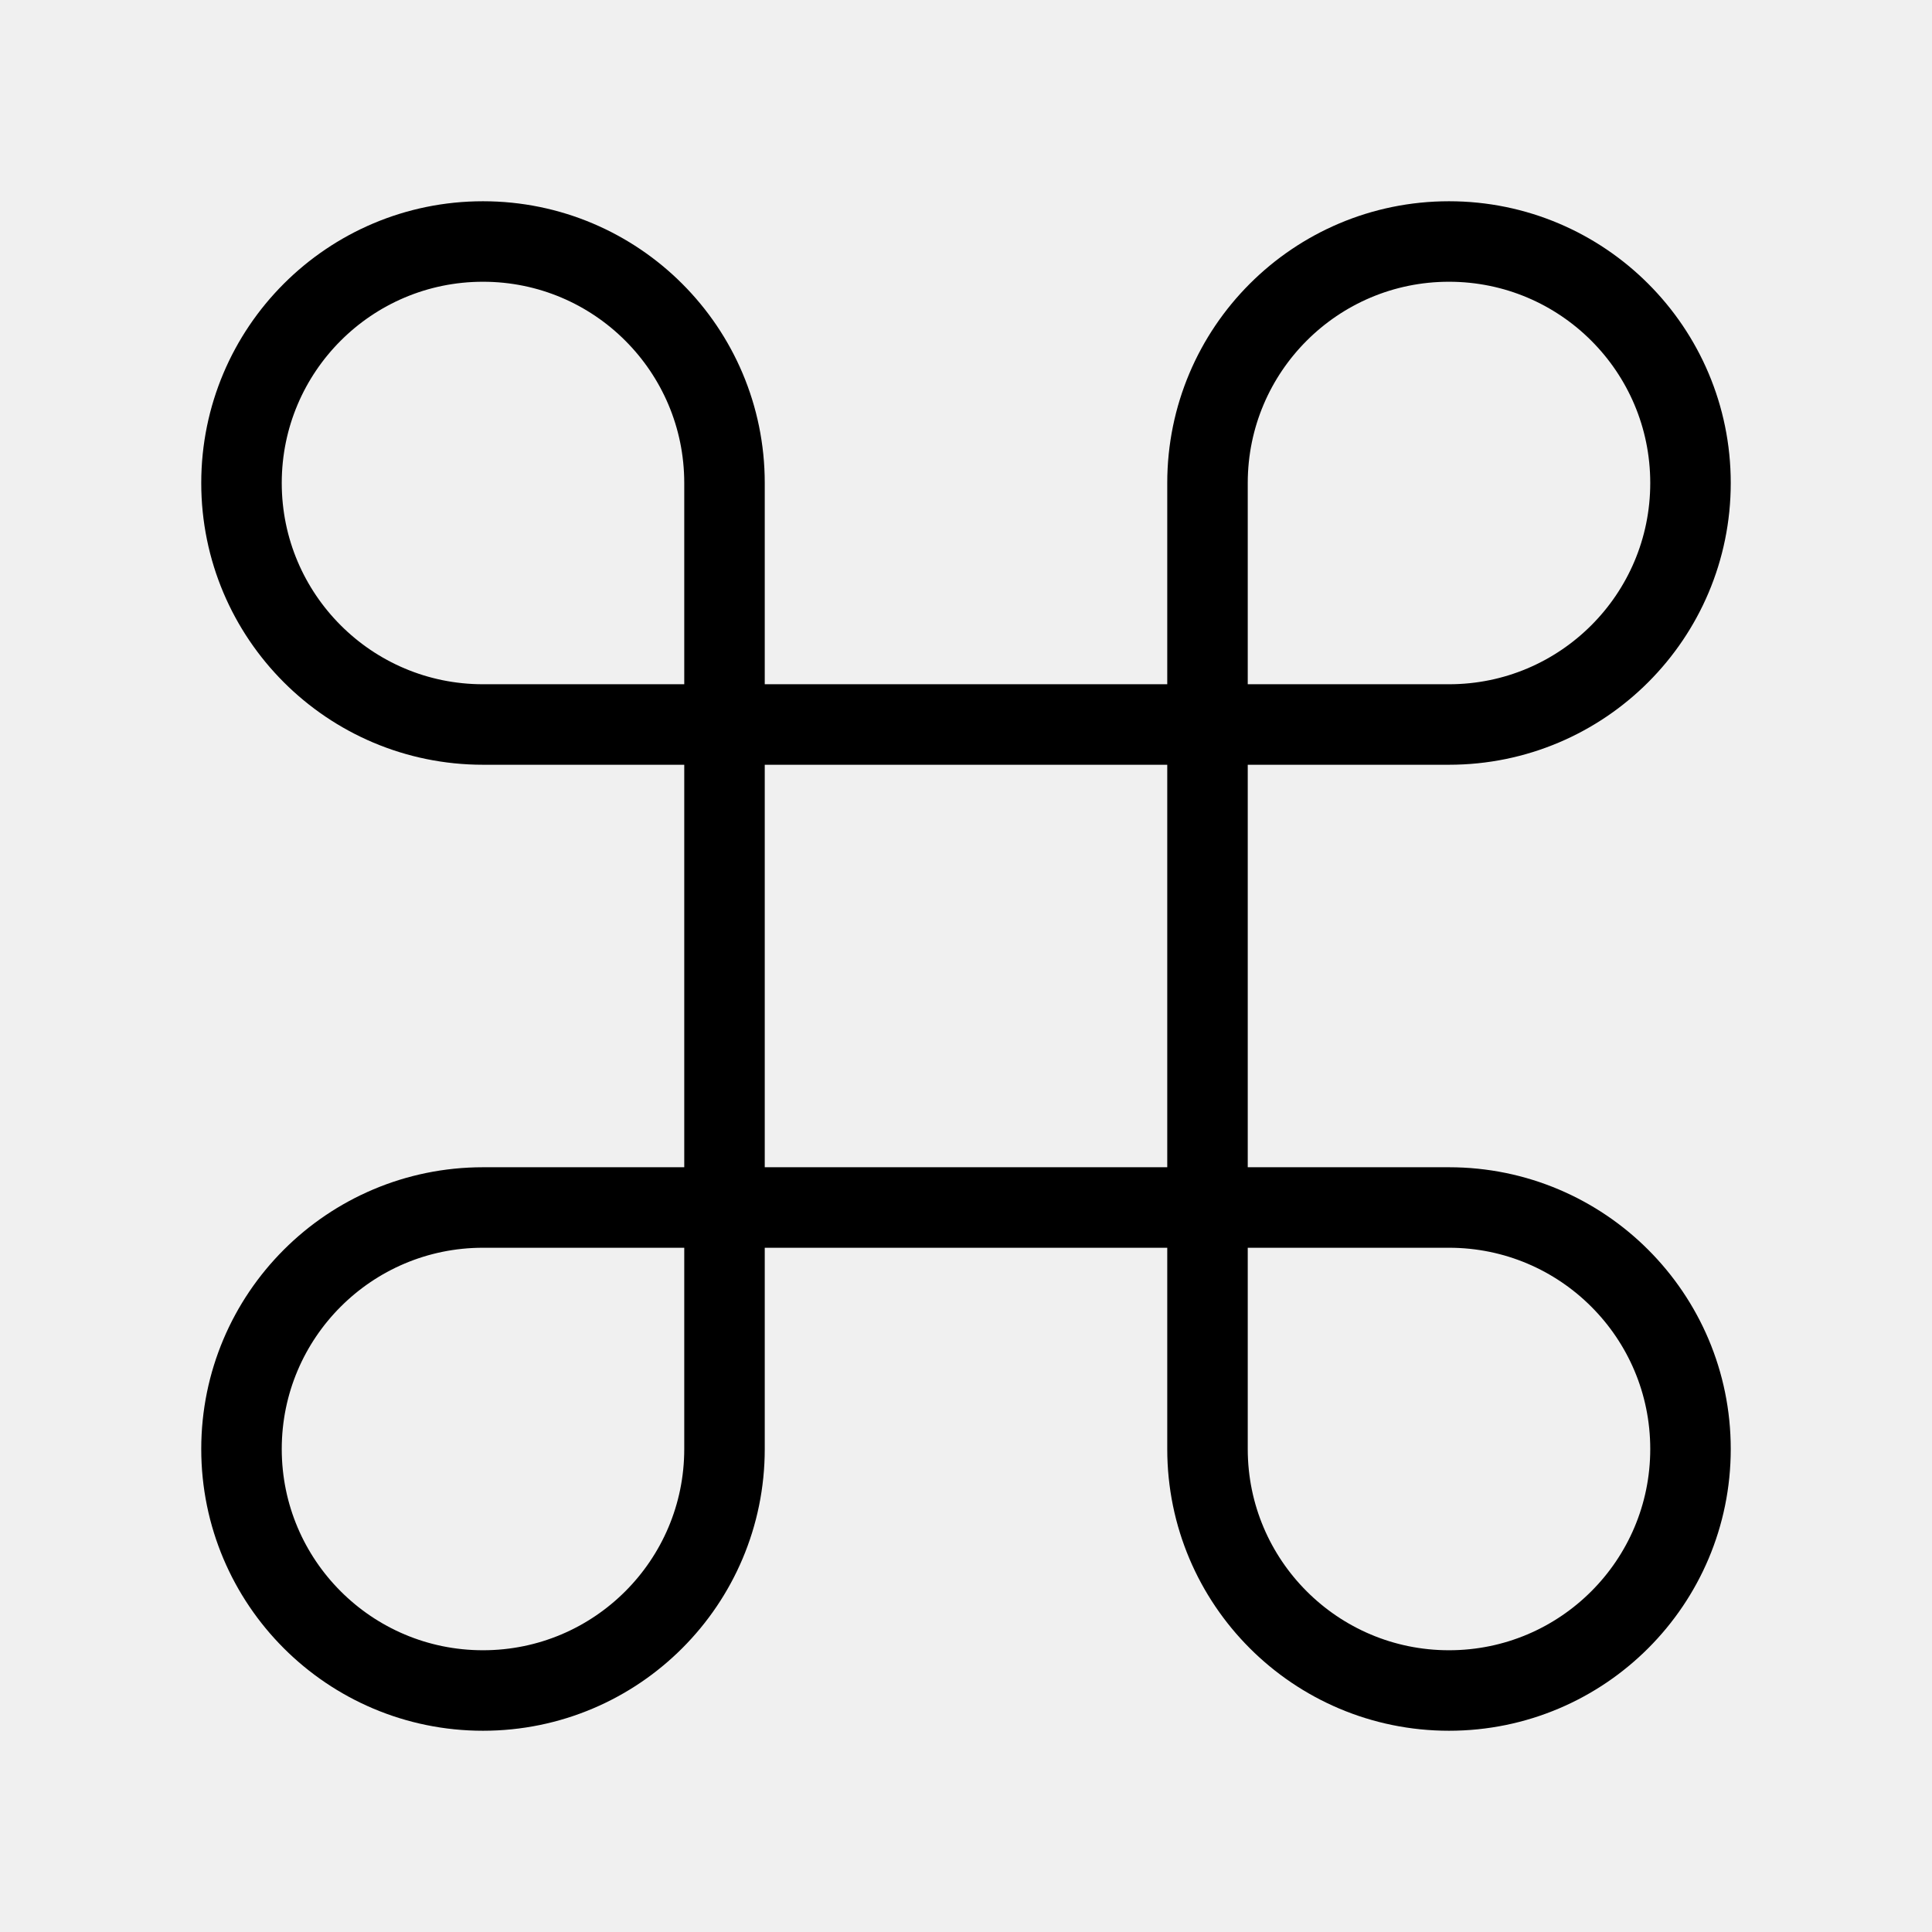
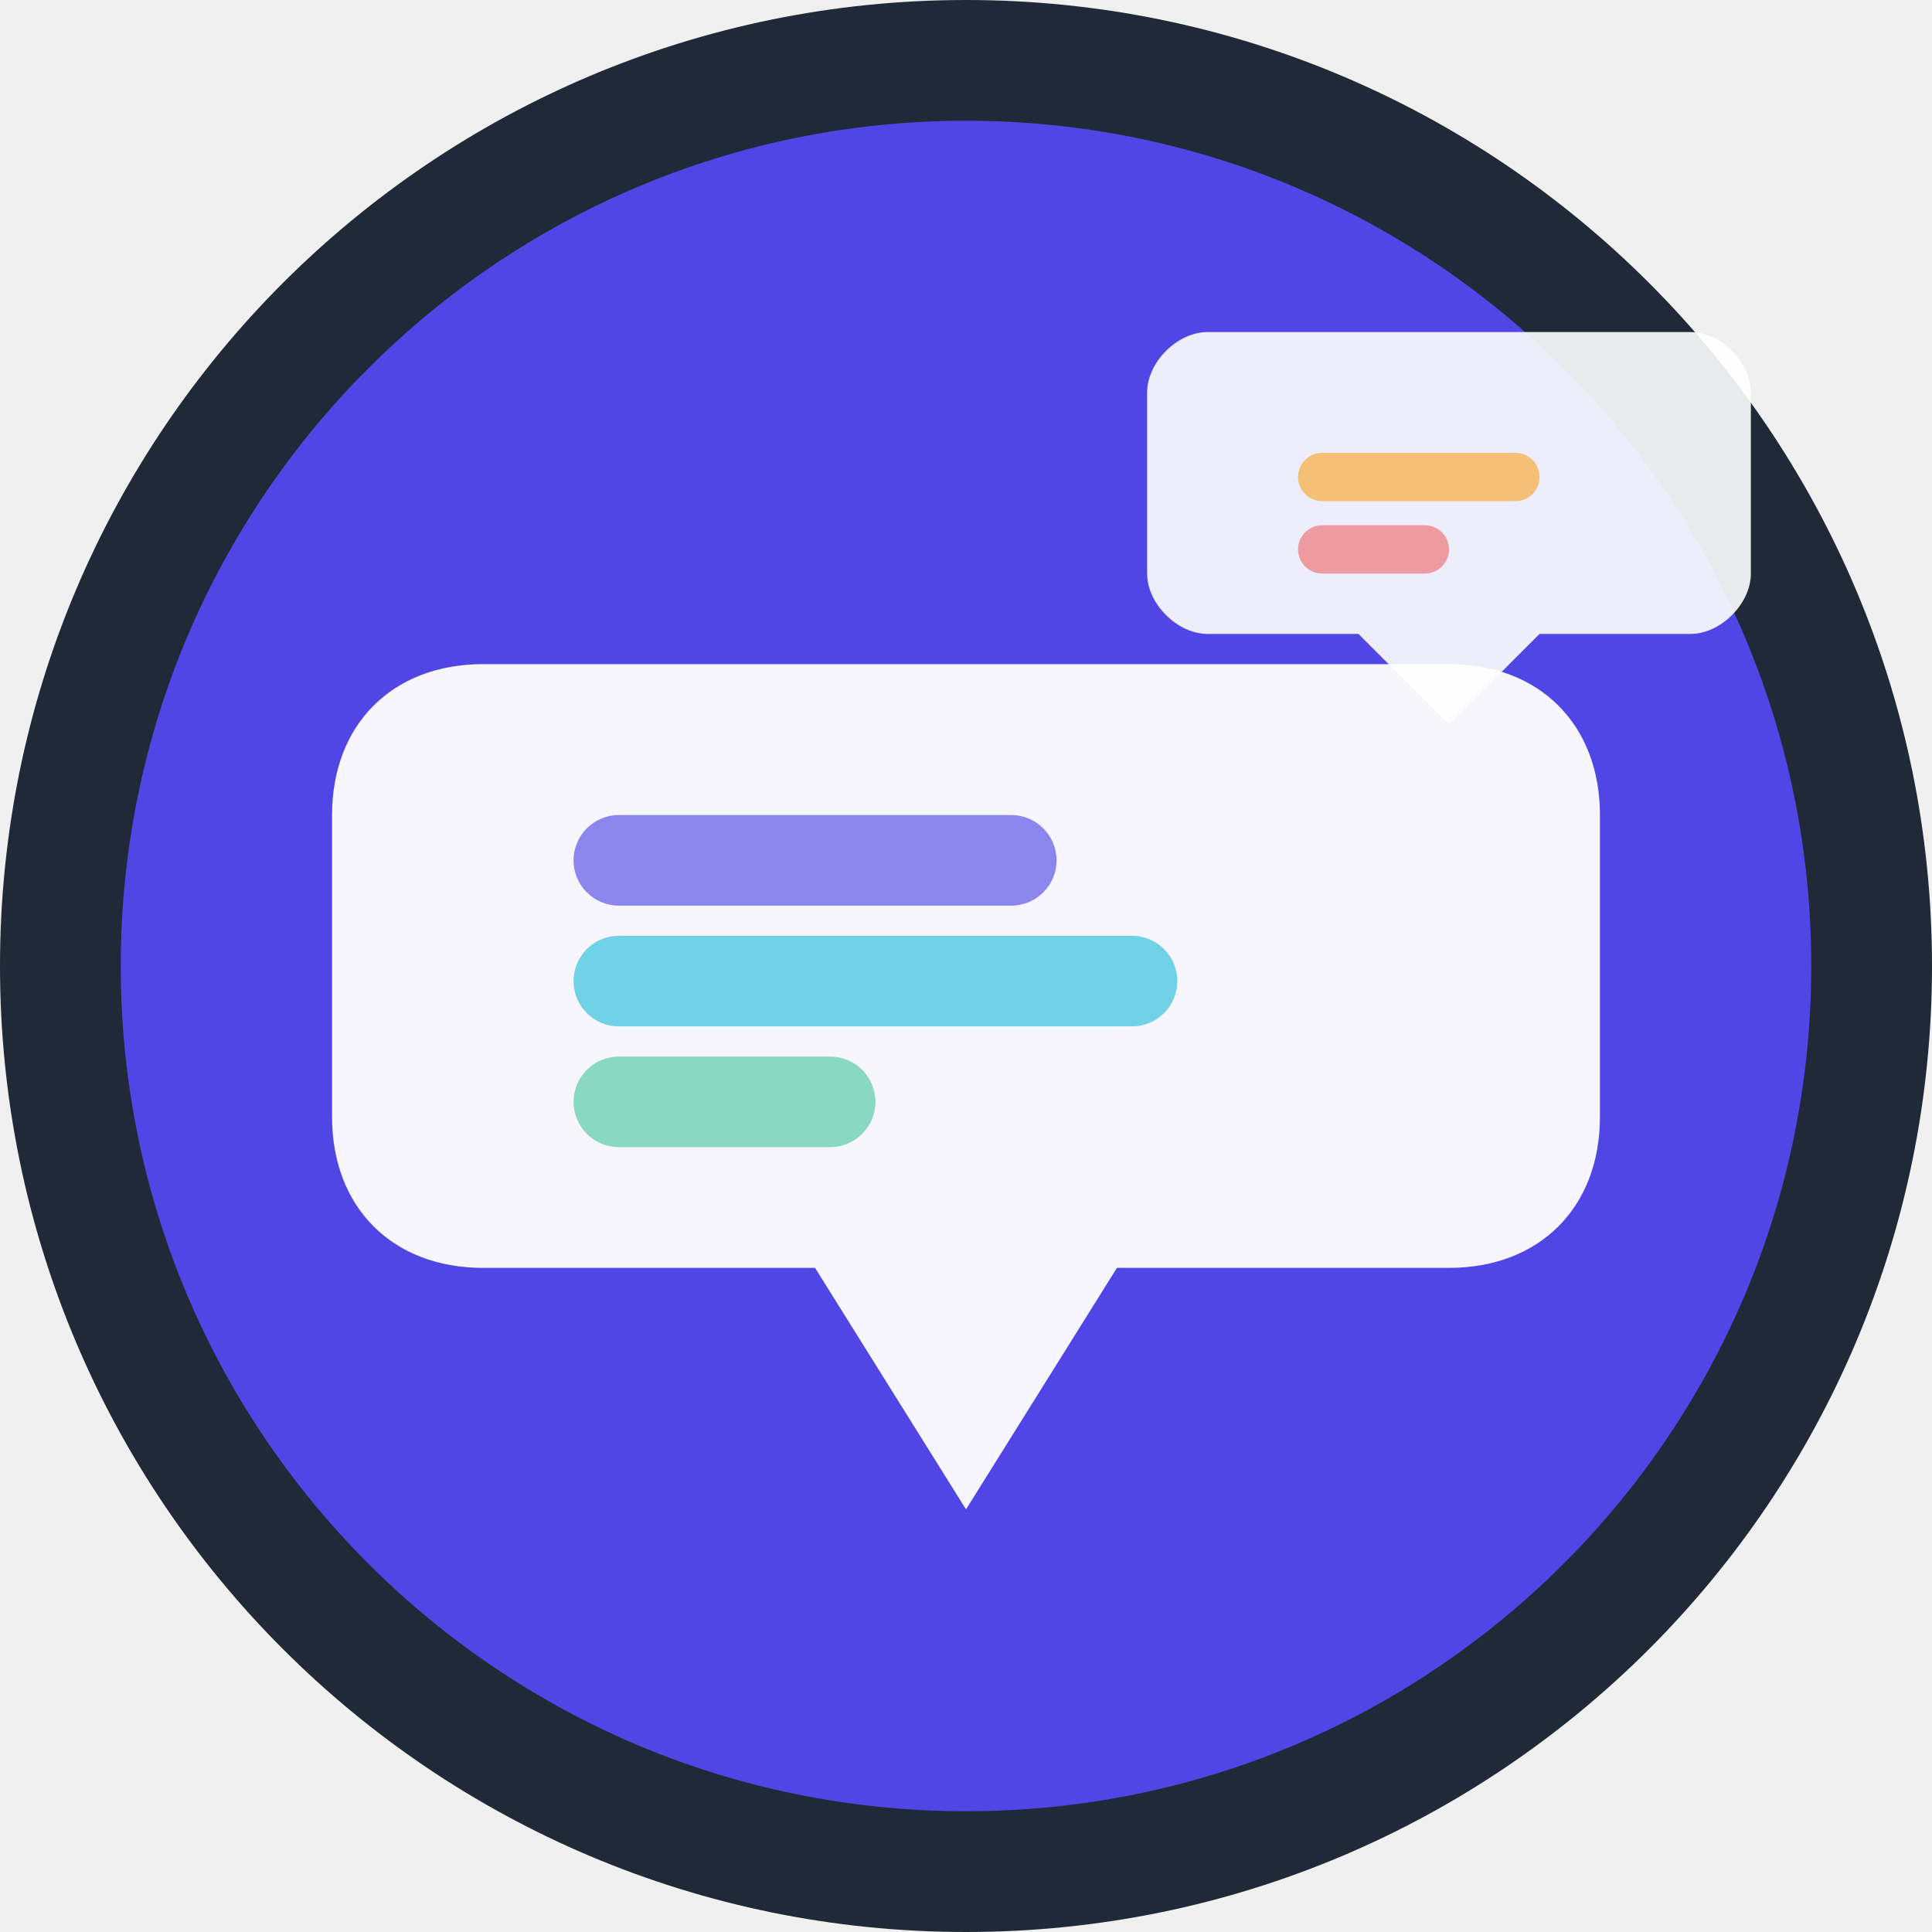
- <svg xmlns="http://www.w3.org/2000/svg" version="1.1" width="24" height="24">
-   <svg viewBox="0 0 24 24" fill="none" stroke="currentColor" strokewidth="2" strokelinecap="round" strokelinejoin="round">
-     <path d="M15 6v12a3 3 0 1 0 3-3H6a3 3 0 1 0 3 3V6a3 3 0 1 0-3 3h12a3 3 0 1 0-3-3" />
-   </svg>
-   <style>@media (prefers-color-scheme: light) { :root { filter: contrast(1) brightness(0.8); } }
- </style>
+ <svg xmlns="http://www.w3.org/2000/svg" width="32" height="32" viewBox="0 0 32 32" fill="none">
+   <circle cx="16" cy="16" r="15" fill="#4F46E5" stroke="#1F2937" stroke-width="2" />
+   <g transform="translate(16, 16)">
+     <path d="M-8 -5 C-9.5 -5 -10.5 -4 -10.5 -2.5 L-10.5 2.5 C-10.5 4 -9.5 5 -8 5 L-2.5 5 L0 9 L2.5 5 L8 5 C9.5 5 10.5 4 10.5 2.5 L10.5 -2.5 C10.5 -4 9.5 -5 8 -5 Z" fill="#ffffff" opacity="0.95">
+     </path>
+     <g opacity="0.8">
+       <rect x="-6.5" y="-2.5" width="8" height="1.5" rx="0.75" fill="#4F46E5" opacity="0.8" />
+       <rect x="-6.5" y="-0.5" width="10" height="1.5" rx="0.75" fill="#06B6D4" opacity="0.7" />
+       <rect x="-6.5" y="1.5" width="5" height="1.5" rx="0.75" fill="#10B981" opacity="0.6" />
+     </g>
+   </g>
+   <g transform="translate(24, 8)">
+     <path d="M-4 -2.5 C-4.5 -2.5 -5 -2 -5 -1.5 L-5 1.5 C-5 2 -4.5 2.5 -4 2.5 L-1.5 2.5 L0 4 L1.5 2.5 L4 2.5 C4.5 2.5 5 2 5 1.5 L5 -1.5 C5 -2 4.5 -2.5 4 -2.5 Z" fill="#ffffff" opacity="0.9">
+     </path>
+     <g opacity="0.7">
+       <rect x="-2.5" y="-0.5" width="4" height="0.8" rx="0.4" fill="#F59E0B" opacity="0.8" />
+       <rect x="-2.5" y="0.7" width="2.5" height="0.8" rx="0.4" fill="#EF4444" opacity="0.7" />
+     </g>
+   </g>
</svg>
